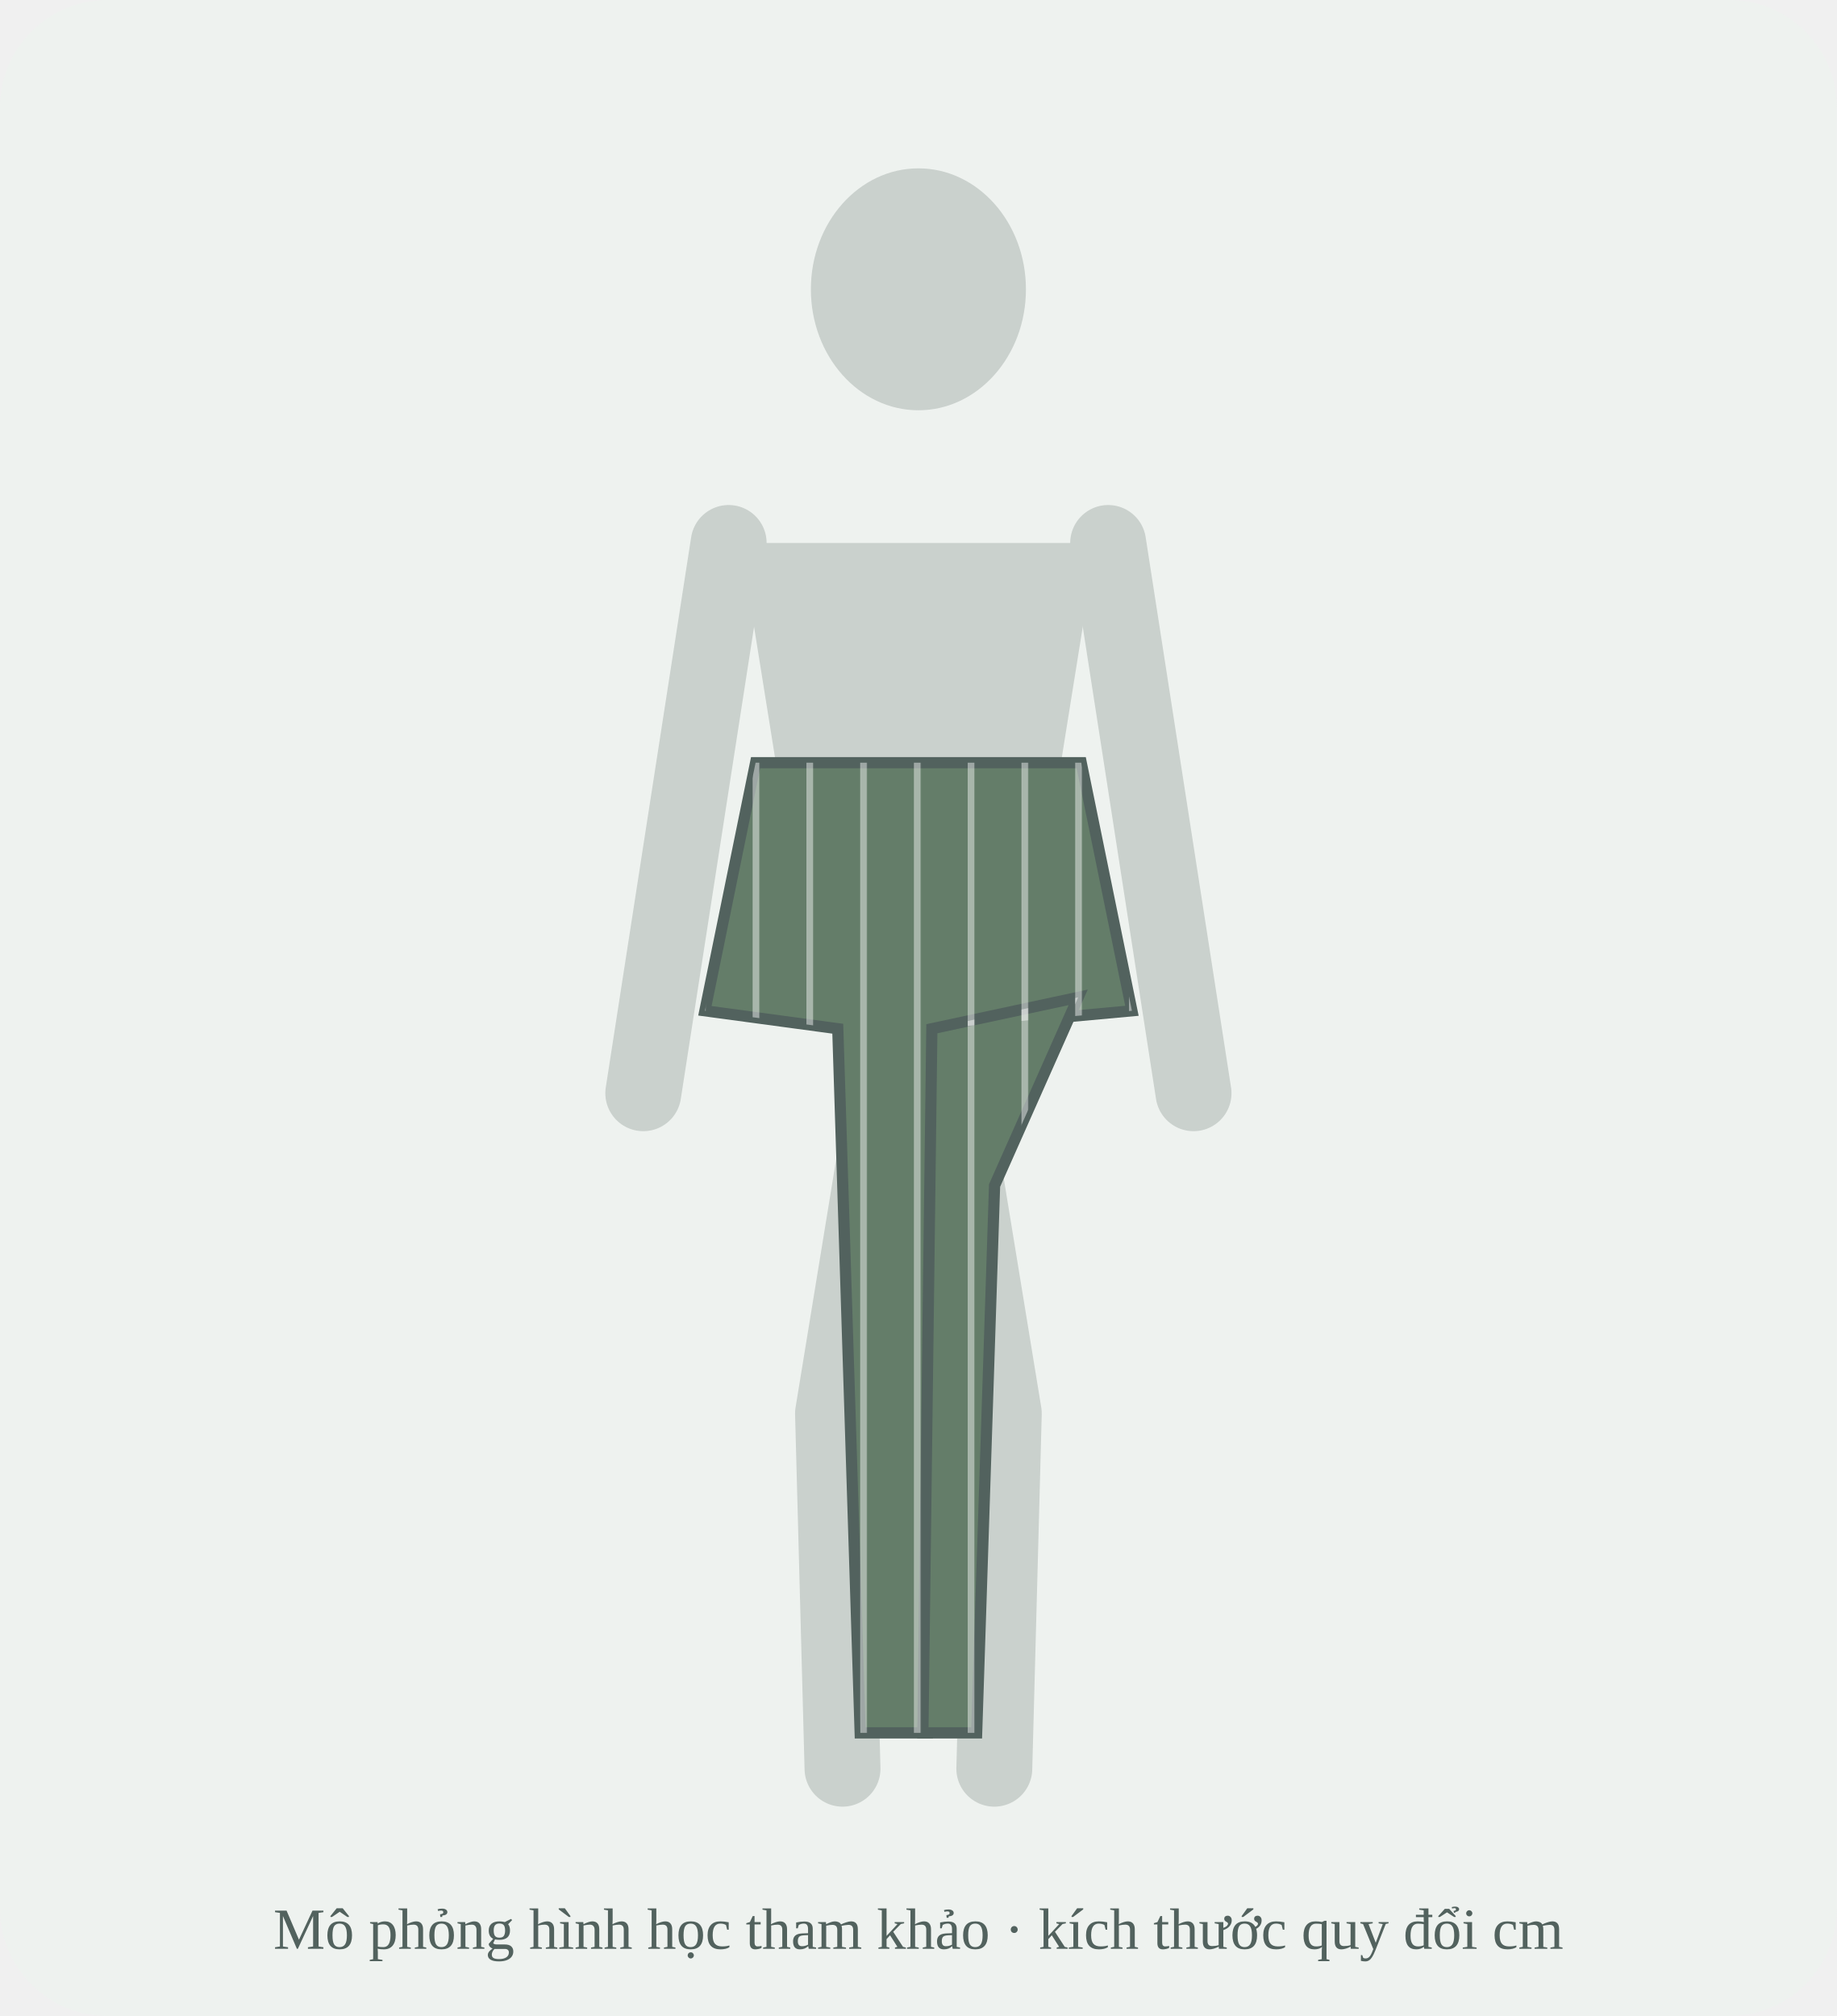
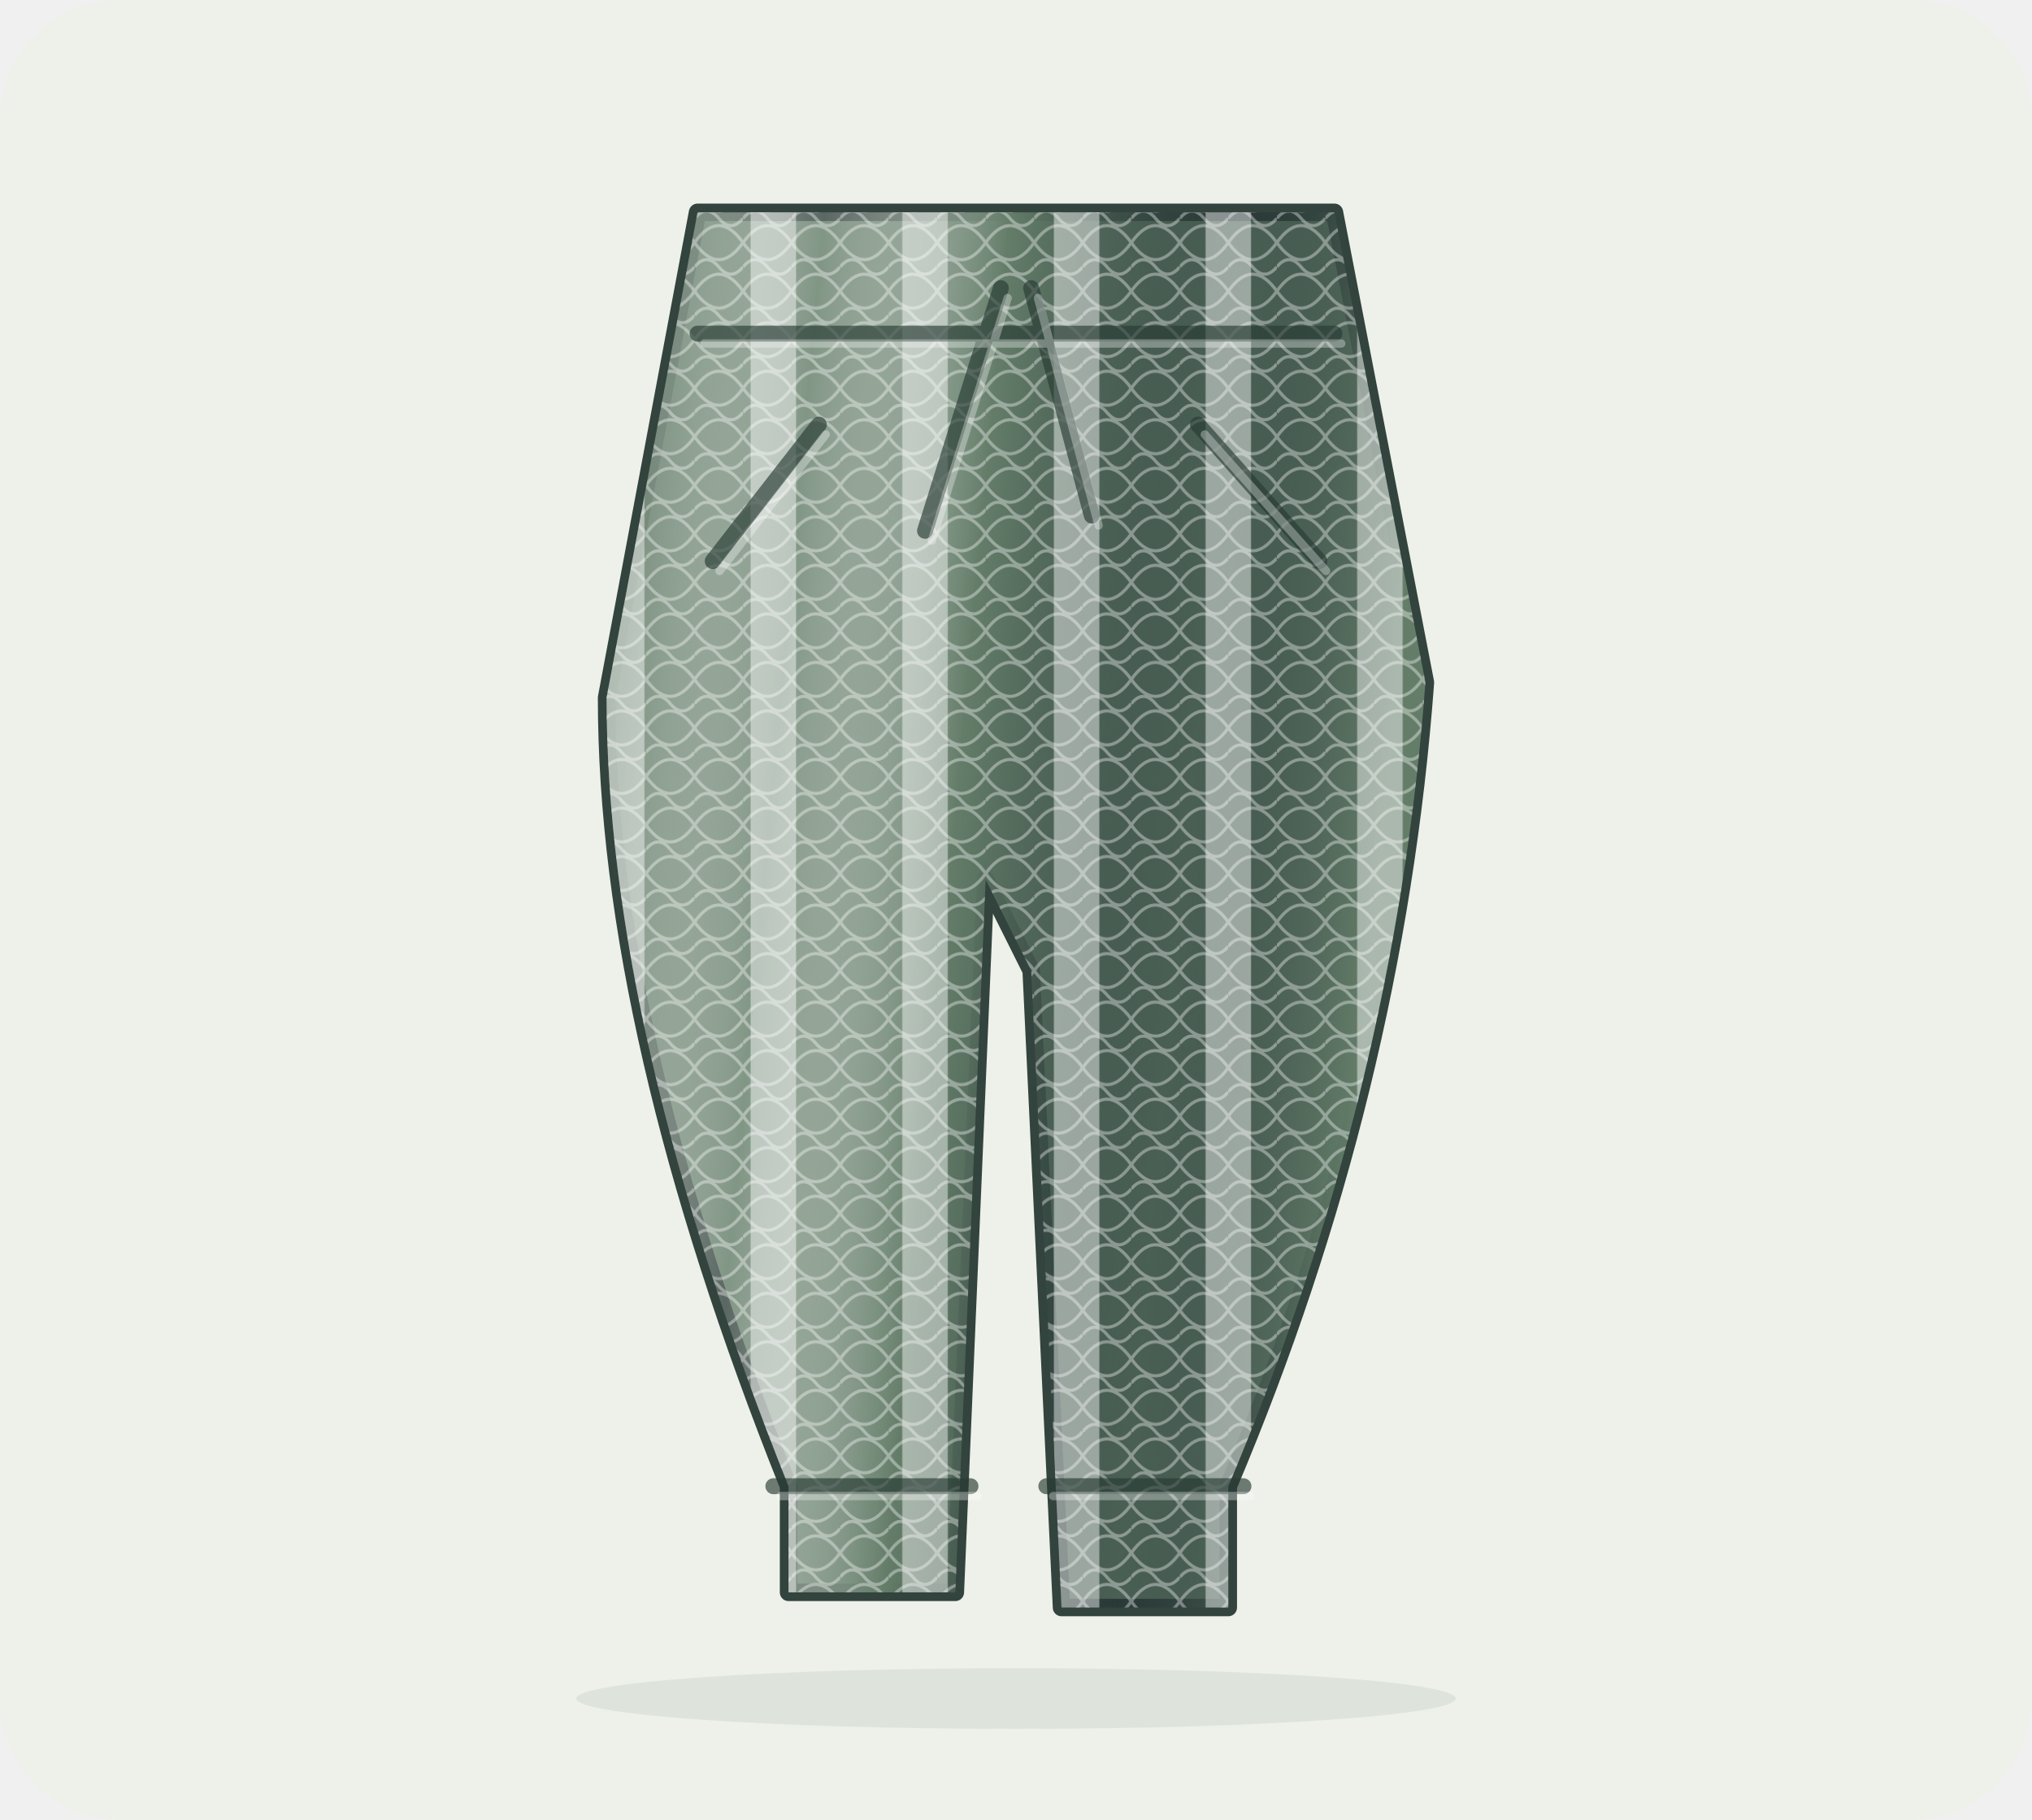
- <svg xmlns="http://www.w3.org/2000/svg" data-garment-id="tpl-bottoms-2" data-garment-category="bottoms" viewBox="0 0 410 450" role="img" aria-label="Ma-nơ-canh và trang phục minh họa theo số đo cm">
+ <svg xmlns="http://www.w3.org/2000/svg" viewBox="-17 0 134 120" data-garment-id="tpl-bottoms-2" data-garment-category="bottoms" role="img">
  <defs>
-     <pattern id="ws-stripe" width="12" height="12" patternUnits="userSpaceOnUse">
-       <path d="M0 0V12" stroke="#fff" stroke-opacity=".55" stroke-width="3" />
+     <linearGradient id="fabric-tpl-bottoms-2-light" x1="0" y1=".2" x2=".96" y2=".35">
+       <stop stop-color="#647d69" />
+       <stop offset=".24" stop-color="white" stop-opacity="0.19" />
+       <stop offset=".47" stop-color="#647d69" />
+       <stop offset=".76" stop-color="#18272c" stop-opacity=".34" />
+       <stop offset="1" stop-color="#647d69" />
+     </linearGradient>
+     <pattern id="fabric-tpl-bottoms-2-print" width="10" height="10" patternUnits="userSpaceOnUse">
+       <path d="M4 0v10" fill="none" stroke="white" stroke-width="3" />
    </pattern>
-     <pattern id="ws-check" width="18" height="18" patternUnits="userSpaceOnUse">
-       <path d="M0 0H18M0 0V18" stroke="#fff" stroke-opacity=".45" stroke-width="2" />
-     </pattern>
-     <pattern id="ws-dot" width="14" height="14" patternUnits="userSpaceOnUse">
-       <circle cx="4" cy="4" r="2" fill="#fff" fill-opacity=".7" />
-     </pattern>
-     <pattern id="ws-wave" width="24" height="14" patternUnits="userSpaceOnUse">
-       <path d="M0 7Q6 0 12 7T24 7" fill="none" stroke="#fff" stroke-opacity=".6" stroke-width="2" />
+     <pattern id="fabric-tpl-bottoms-2-weave" width="3.2" height="3.2" viewBox="0 0 10 10" patternUnits="userSpaceOnUse">
+       <path d="M0 0Q5 7 10 0M0 10Q5 3 10 10M0 5Q2.5 2 5 5T10 5" fill="none" stroke="white" stroke-width="0.65" />
    </pattern>
  </defs>
-   <rect width="410" height="450" rx="24" fill="#eef2ef" />
-   <g transform="">
-     <g fill="#b9c1bd" opacity=".68">
-       <ellipse cx="205" cy="64.579" rx="24" ry="27" />
-       <path d="M 189.16 121.2 L 162.647 121.2 L 166.882 130.958 L 173.659 173.243 L 164.341 206.855 L 197 229.624 L 191 394.8 L 180 394.8 L 197 229.624 L 245.659 206.855 L 236.341 173.243 L 243.118 130.958 L 247.353 121.2 L 220.84 121.2 Z" />
-       <path d="M 162.647 121.2 L 143.588 244.024 M 247.353 121.2 L 266.412 244.024 M 200 229.624 L 185.941 315.515 L 188.059 394.8 M 210 229.624 L 224.059 315.515 L 221.941 394.8" fill="none" stroke="#b9c1bd" stroke-width="16.941" stroke-linecap="round" stroke-linejoin="round" />
-     </g>
+   <rect x="-17" width="134" height="120" rx="8" fill="#edf1e9" />
+   <ellipse cx="50" cy="112" rx="29" ry="2" fill="#abb9ab" opacity=".23" />
+   <g transform="translate(50 60) scale(1 1) translate(-50 -60)" stroke-linejoin="round" stroke-linecap="round">
+     <path data-garment="tpl-bottoms-2" data-region="main" d="M29 14H71L77 45Q75 72 64 98V106H53L51 64 48 58 46 105H35V98Q23 68 23 46Z" fill-rule="evenodd" fill="#647d69" stroke="#33433d" stroke-width="1.15" />
+     <path d="M29 14H71L77 45Q75 72 64 98V106H53L51 64 48 58 46 105H35V98Q23 68 23 46Z" fill-rule="evenodd" fill="url(#fabric-tpl-bottoms-2-light)" opacity="1" />
+     <path d="M29 14H71L77 45Q75 72 64 98V106H53L51 64 48 58 46 105H35V98Q23 68 23 46Z" fill-rule="evenodd" fill="url(#fabric-tpl-bottoms-2-weave)" opacity="0.37" />
+     <path d="M29 14H71L77 45Q75 72 64 98V106H53L51 64 48 58 46 105H35V98Q23 68 23 46Z" fill-rule="evenodd" fill="url(#fabric-tpl-bottoms-2-print)" opacity="0.45" />
+     <path d="M29 22H71M49 19 44 35M51 19 55 34M30 37 37 28M62 28 70 37M34 98H47M52 98H65" fill="none" stroke="#263b32" opacity=".65" stroke-width="1.05" />
+     <path d="M29 22H71M49 19 44 35M51 19 55 34M30 37 37 28M62 28 70 37M34 98H47M52 98H65" transform="translate(.45 .65)" fill="none" stroke="#fff" opacity=".32" stroke-width=".55" />
  </g>
-   <g transform="">
-     <g>
-       <path data-garment="tpl-bottoms-2" data-region="main" d="M 168.659 170.243 L 241.341 170.243 L 252.659 225.624 L 209 229.624 L 207 386.8 L 192 386.8 L 187 229.624 L 157.341 225.624 Z" fill="#647d69" stroke="#52625e" stroke-width="2.5" vector-effect="non-scaling-stroke" />
-       <path data-garment="tpl-bottoms-2" data-region="main" d="M 208 229.624 L 240.659 222.624 L 222 264.624 L 218 386.8 L 206 386.8 Z" fill="#647d69" stroke="#52625e" stroke-width="2.5" vector-effect="non-scaling-stroke" />
-       <path d="M 168.659 170.243 L 241.341 170.243 L 252.659 225.624 L 209 229.624 L 207 386.8 L 192 386.8 L 187 229.624 L 157.341 225.624 Z" fill="url(#ws-stripe)" opacity=".8" />
-       <path d="M 208 229.624 L 240.659 222.624 L 222 264.624 L 218 386.8 L 206 386.8 Z" fill="url(#ws-stripe)" opacity=".8" />
-     </g>
-   </g>
-   <text x="205" y="435" text-anchor="middle" fill="#52625e" font-size="13">Mô phỏng hình học tham khảo · kích thước quy đổi cm</text>
</svg>
